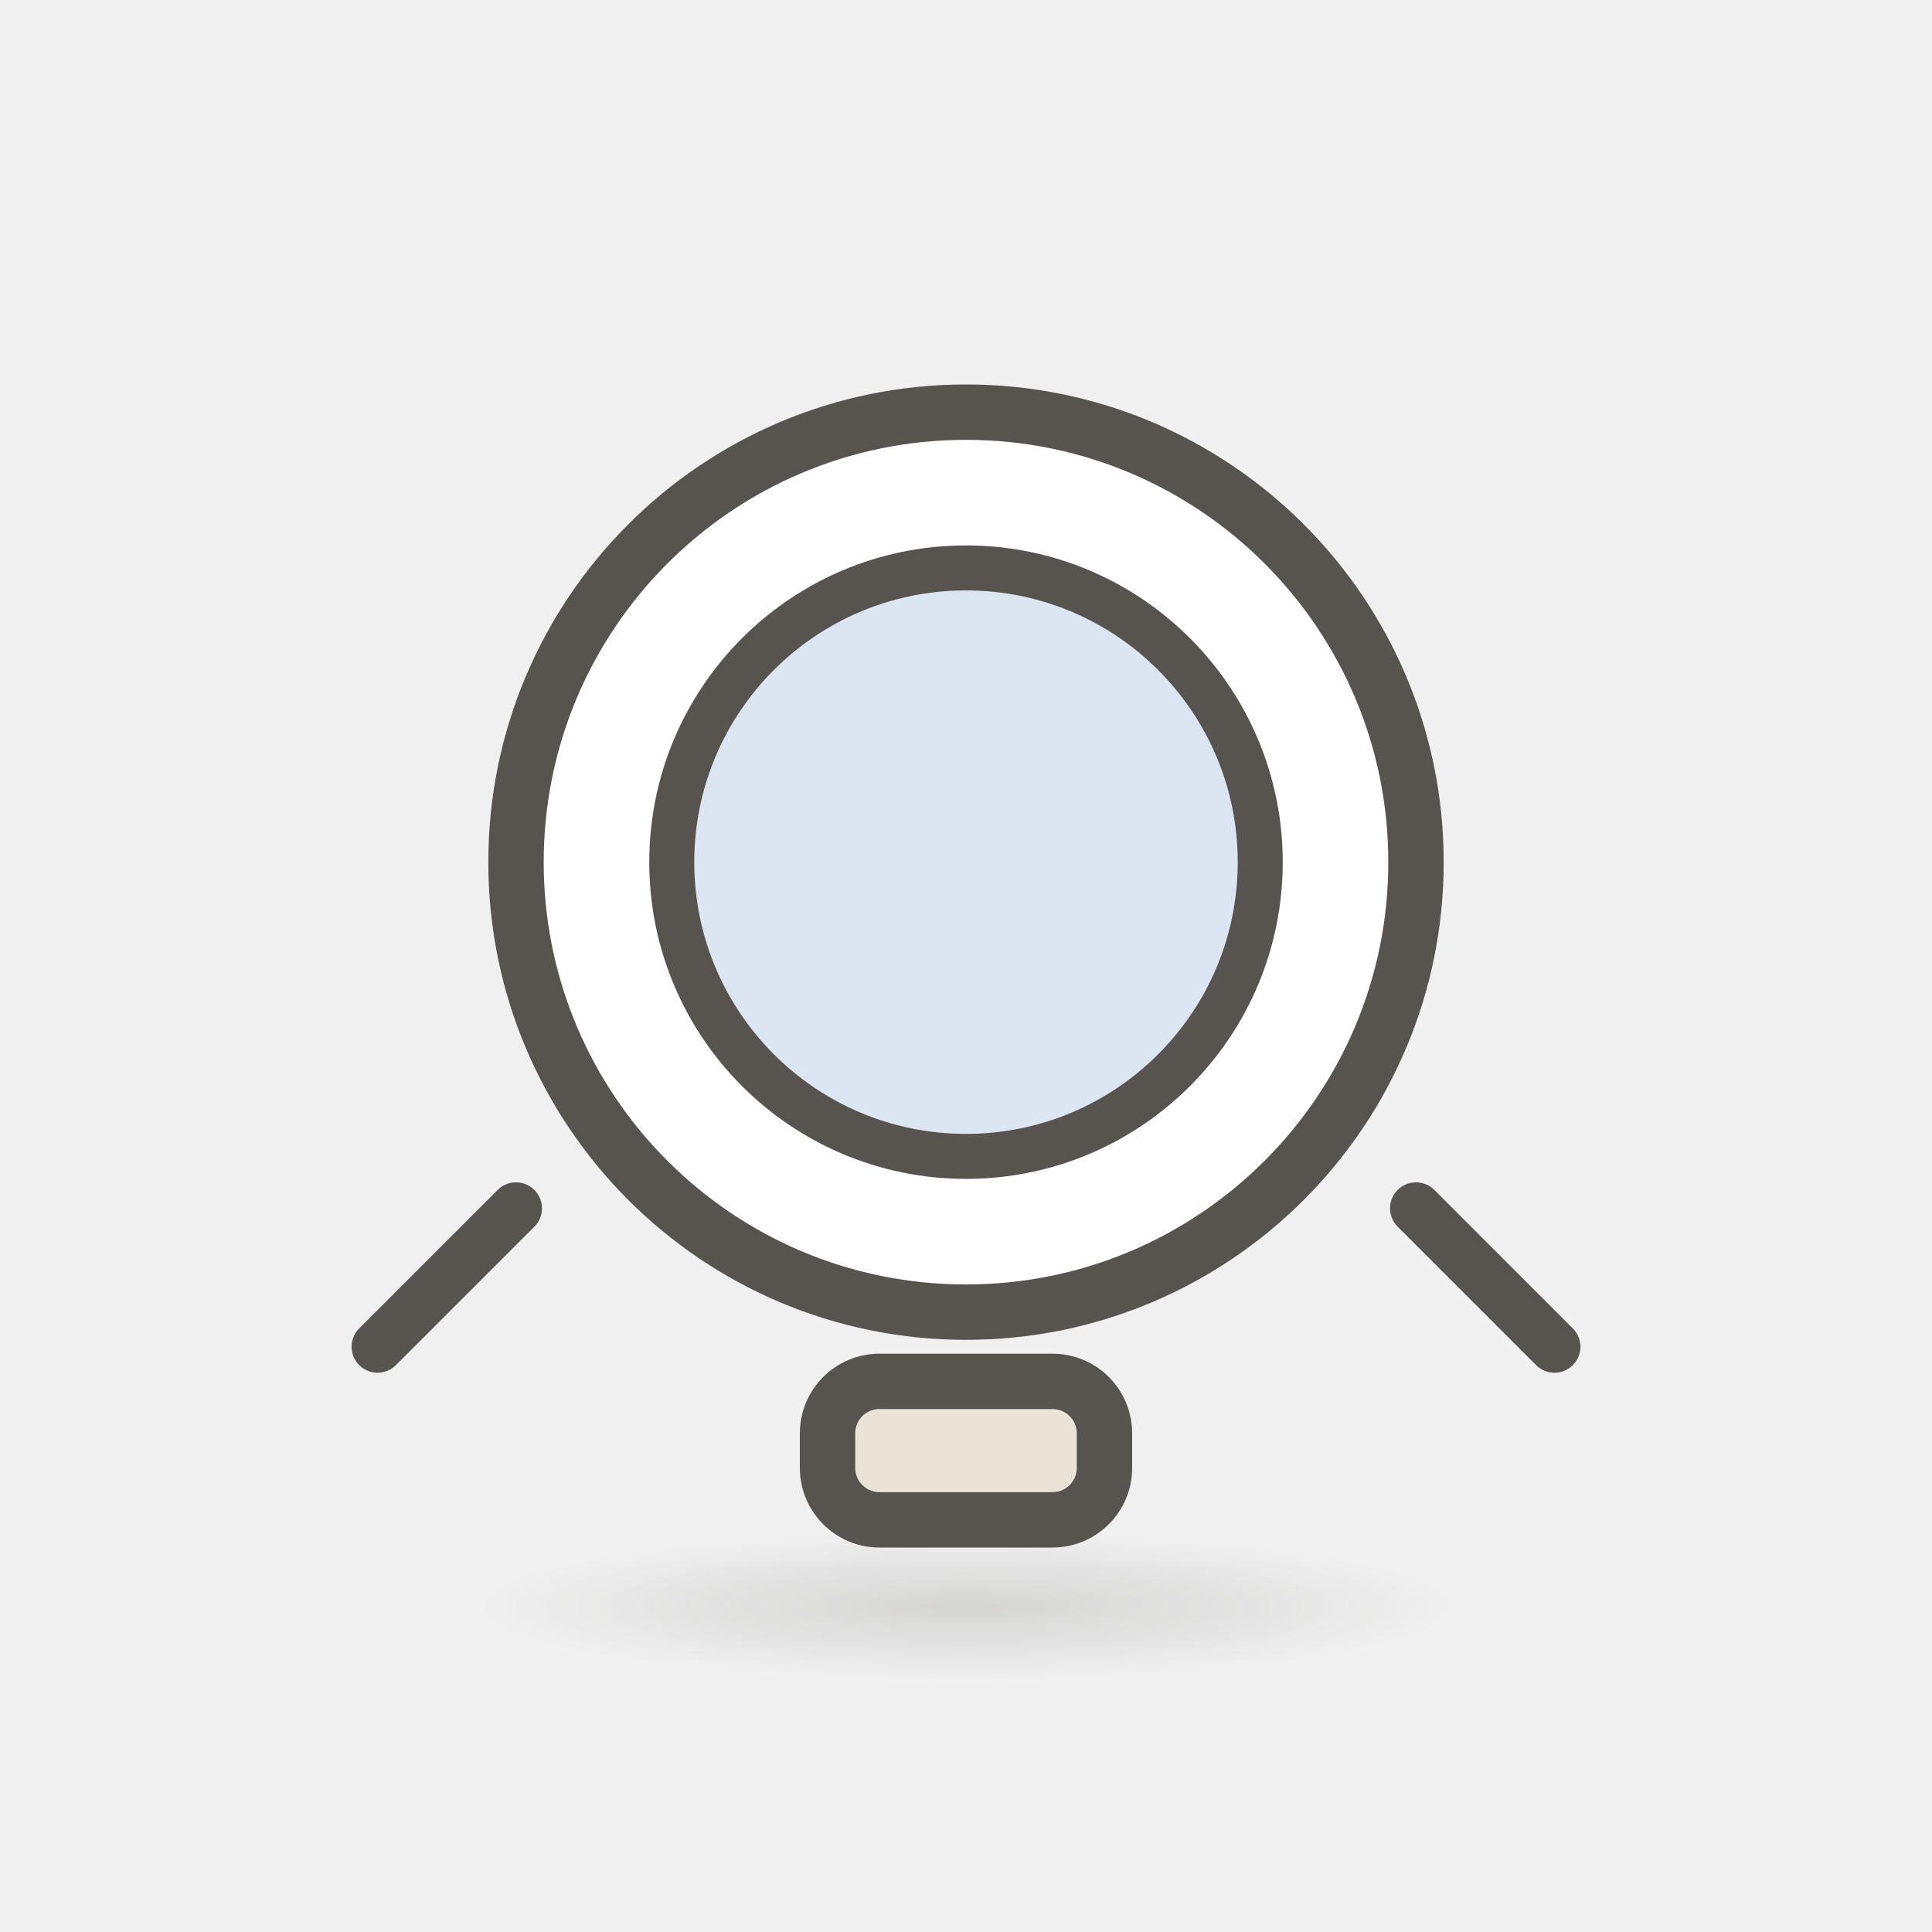
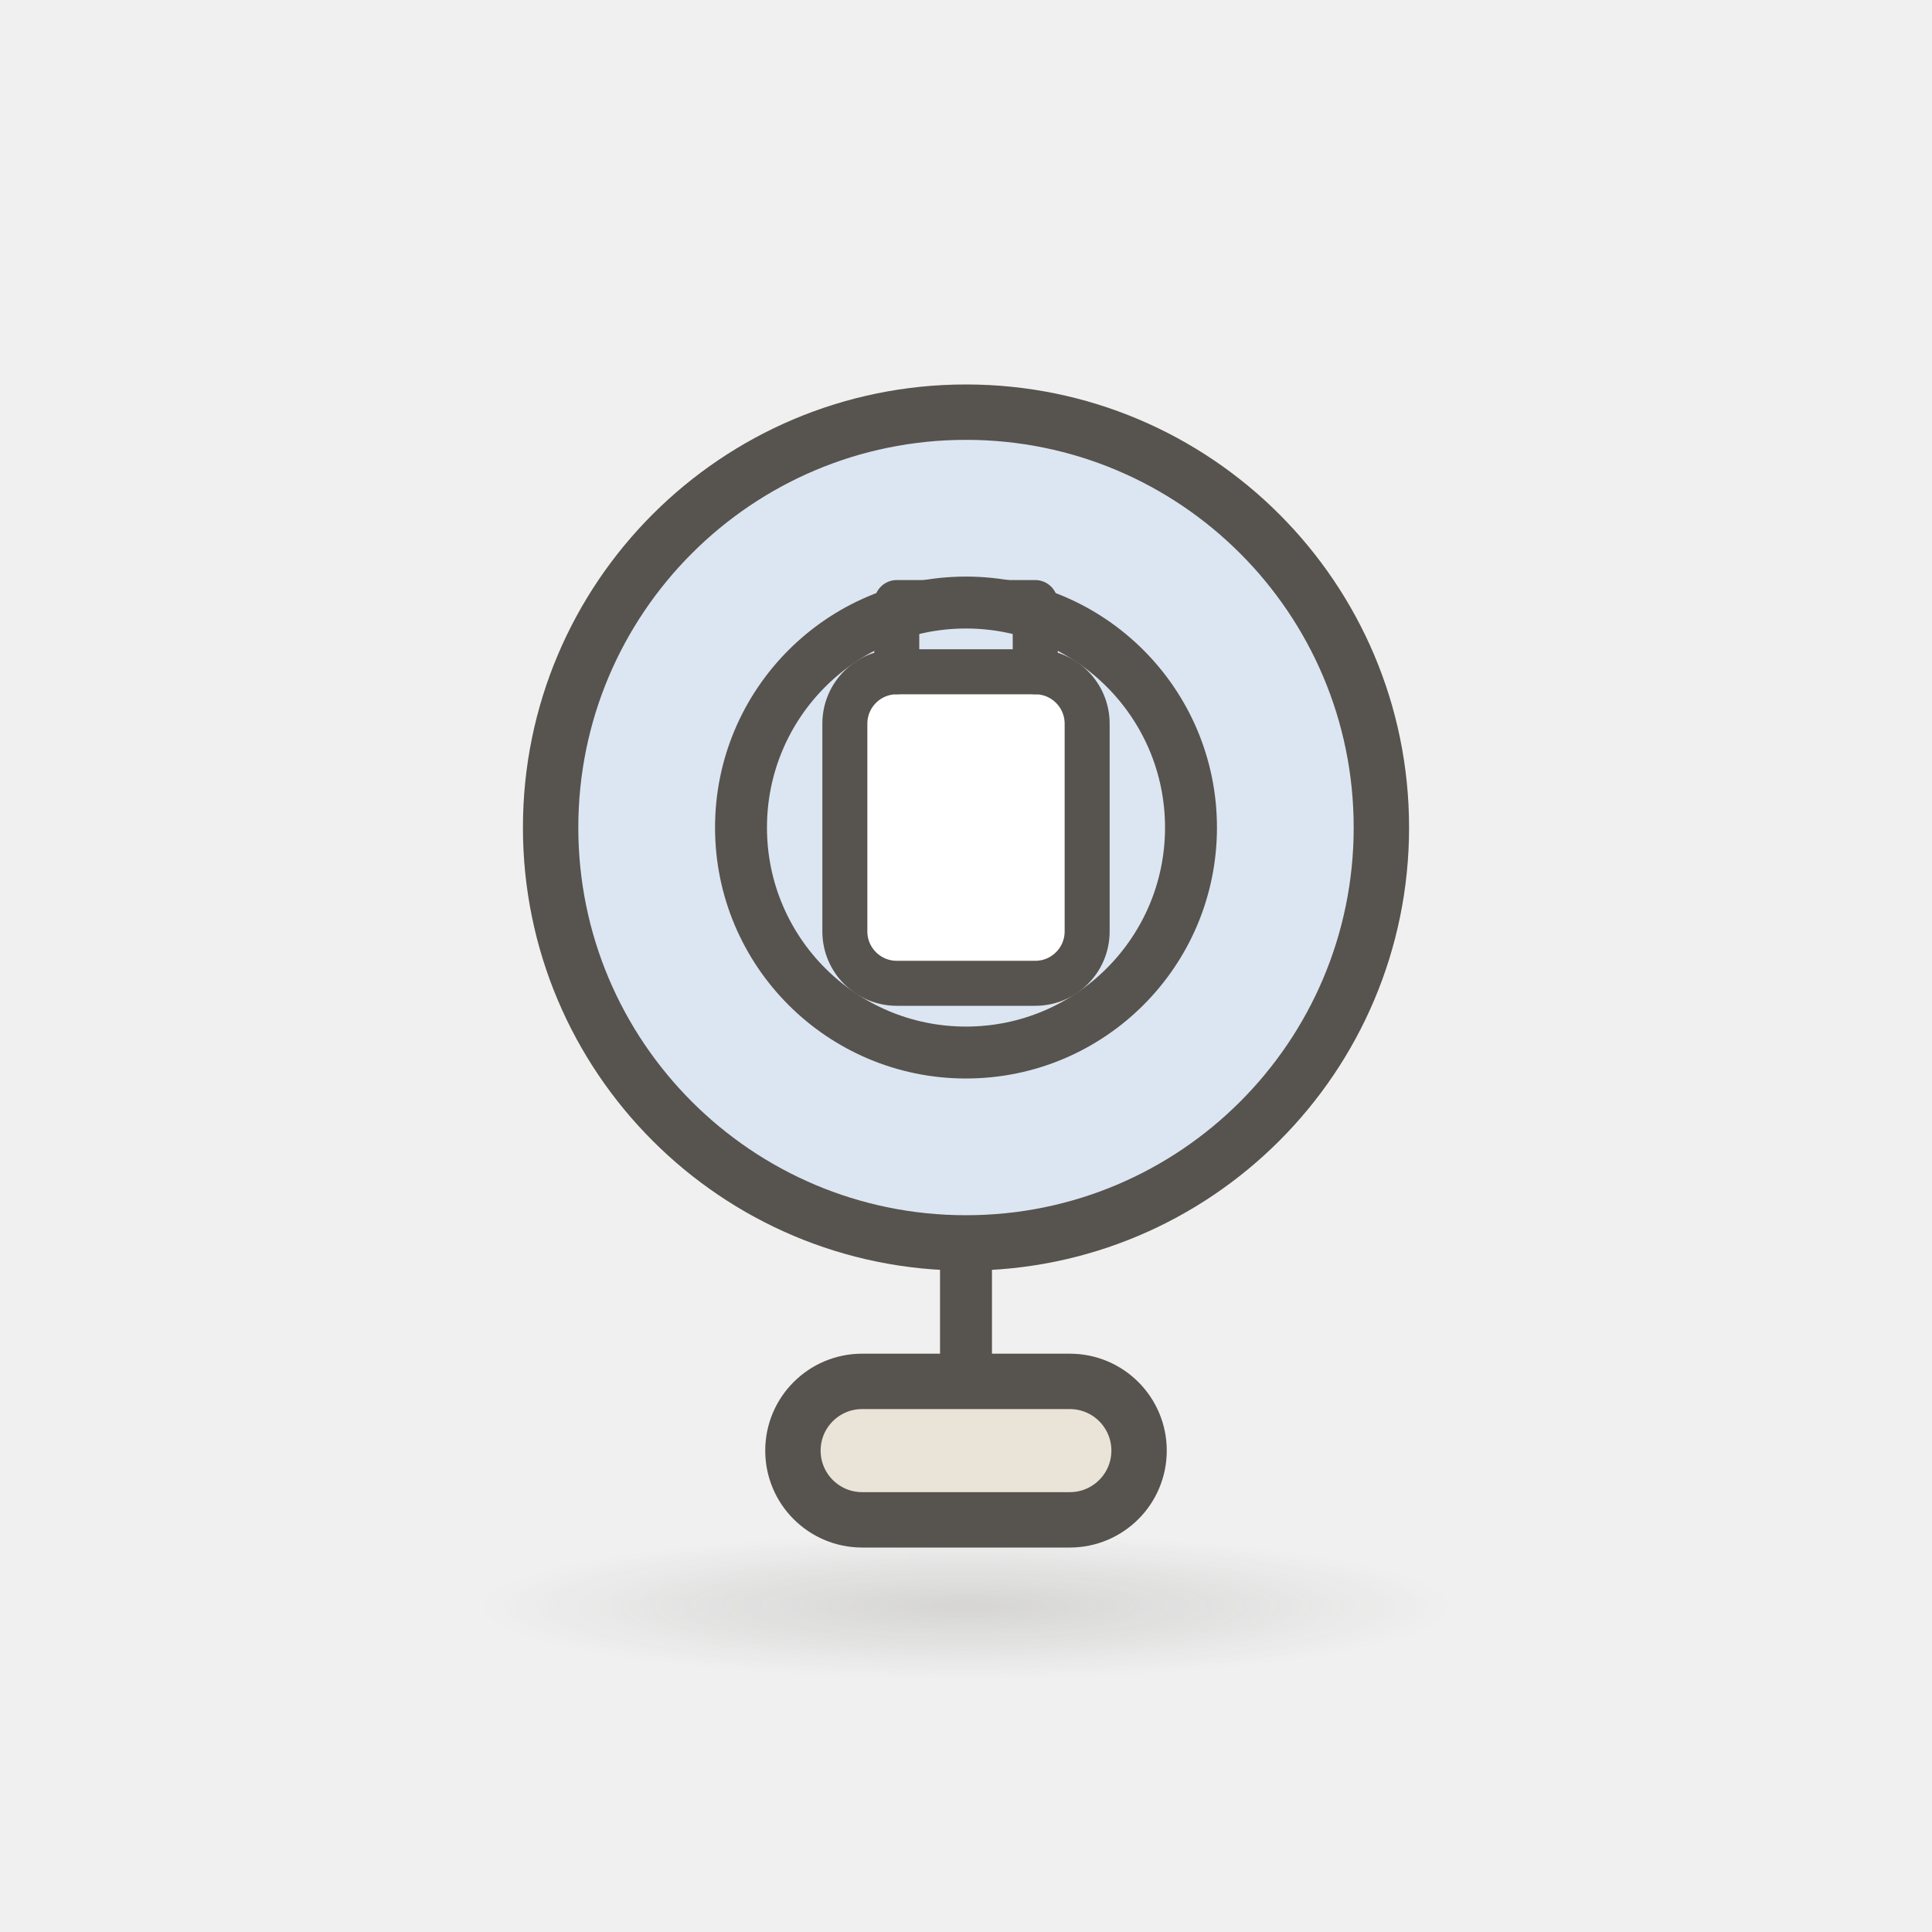
<svg xmlns="http://www.w3.org/2000/svg" viewBox="0 0 96 96" fill="none" stroke-linecap="round" stroke-linejoin="round">
  <g transform="translate(48 48) scale(0.86) translate(-48 -48)">
    <defs>
      <radialGradient id="sh">
        <stop offset="0" stop-color="#57534E" stop-opacity="0.17" />
        <stop offset="0.62" stop-color="#57534E" stop-opacity="0.07" />
        <stop offset="1" stop-color="#57534E" stop-opacity="0" />
      </radialGradient>
    </defs>
    <ellipse cx="48" cy="85" rx="28" ry="4.2" fill="url(#sh)" />
    <g stroke="#57534E" stroke-width="3.2">
-       <circle cx="48" cy="42" r="26" fill="#FFFFFF" />
-       <circle cx="48" cy="42" r="17" fill="#DCE6F2" stroke-width="2.6" />
-       <path d="M22 62l-8 8M74 62l8 8" stroke-width="3" />
-       <rect x="40" y="72" width="16" height="8" rx="3" fill="#E9E3D8" />
+       <circle cx="48" cy="40" r="24" fill="#DCE6F2" />
+       <circle cx="48" cy="40" r="13" fill="none" stroke-width="3" />
+       <rect x="41" y="31" width="14" height="18" rx="3" fill="#FFFFFF" stroke-width="2.6" />
+       <path d="M44 31v-4h8v4" stroke-width="2.6" fill="none" />
+       <path d="M48 64v8" stroke-width="3" />
+       <rect x="38" y="72" width="20" height="8" rx="4" fill="#E9E3D8" />
    </g>
  </g>
</svg>
